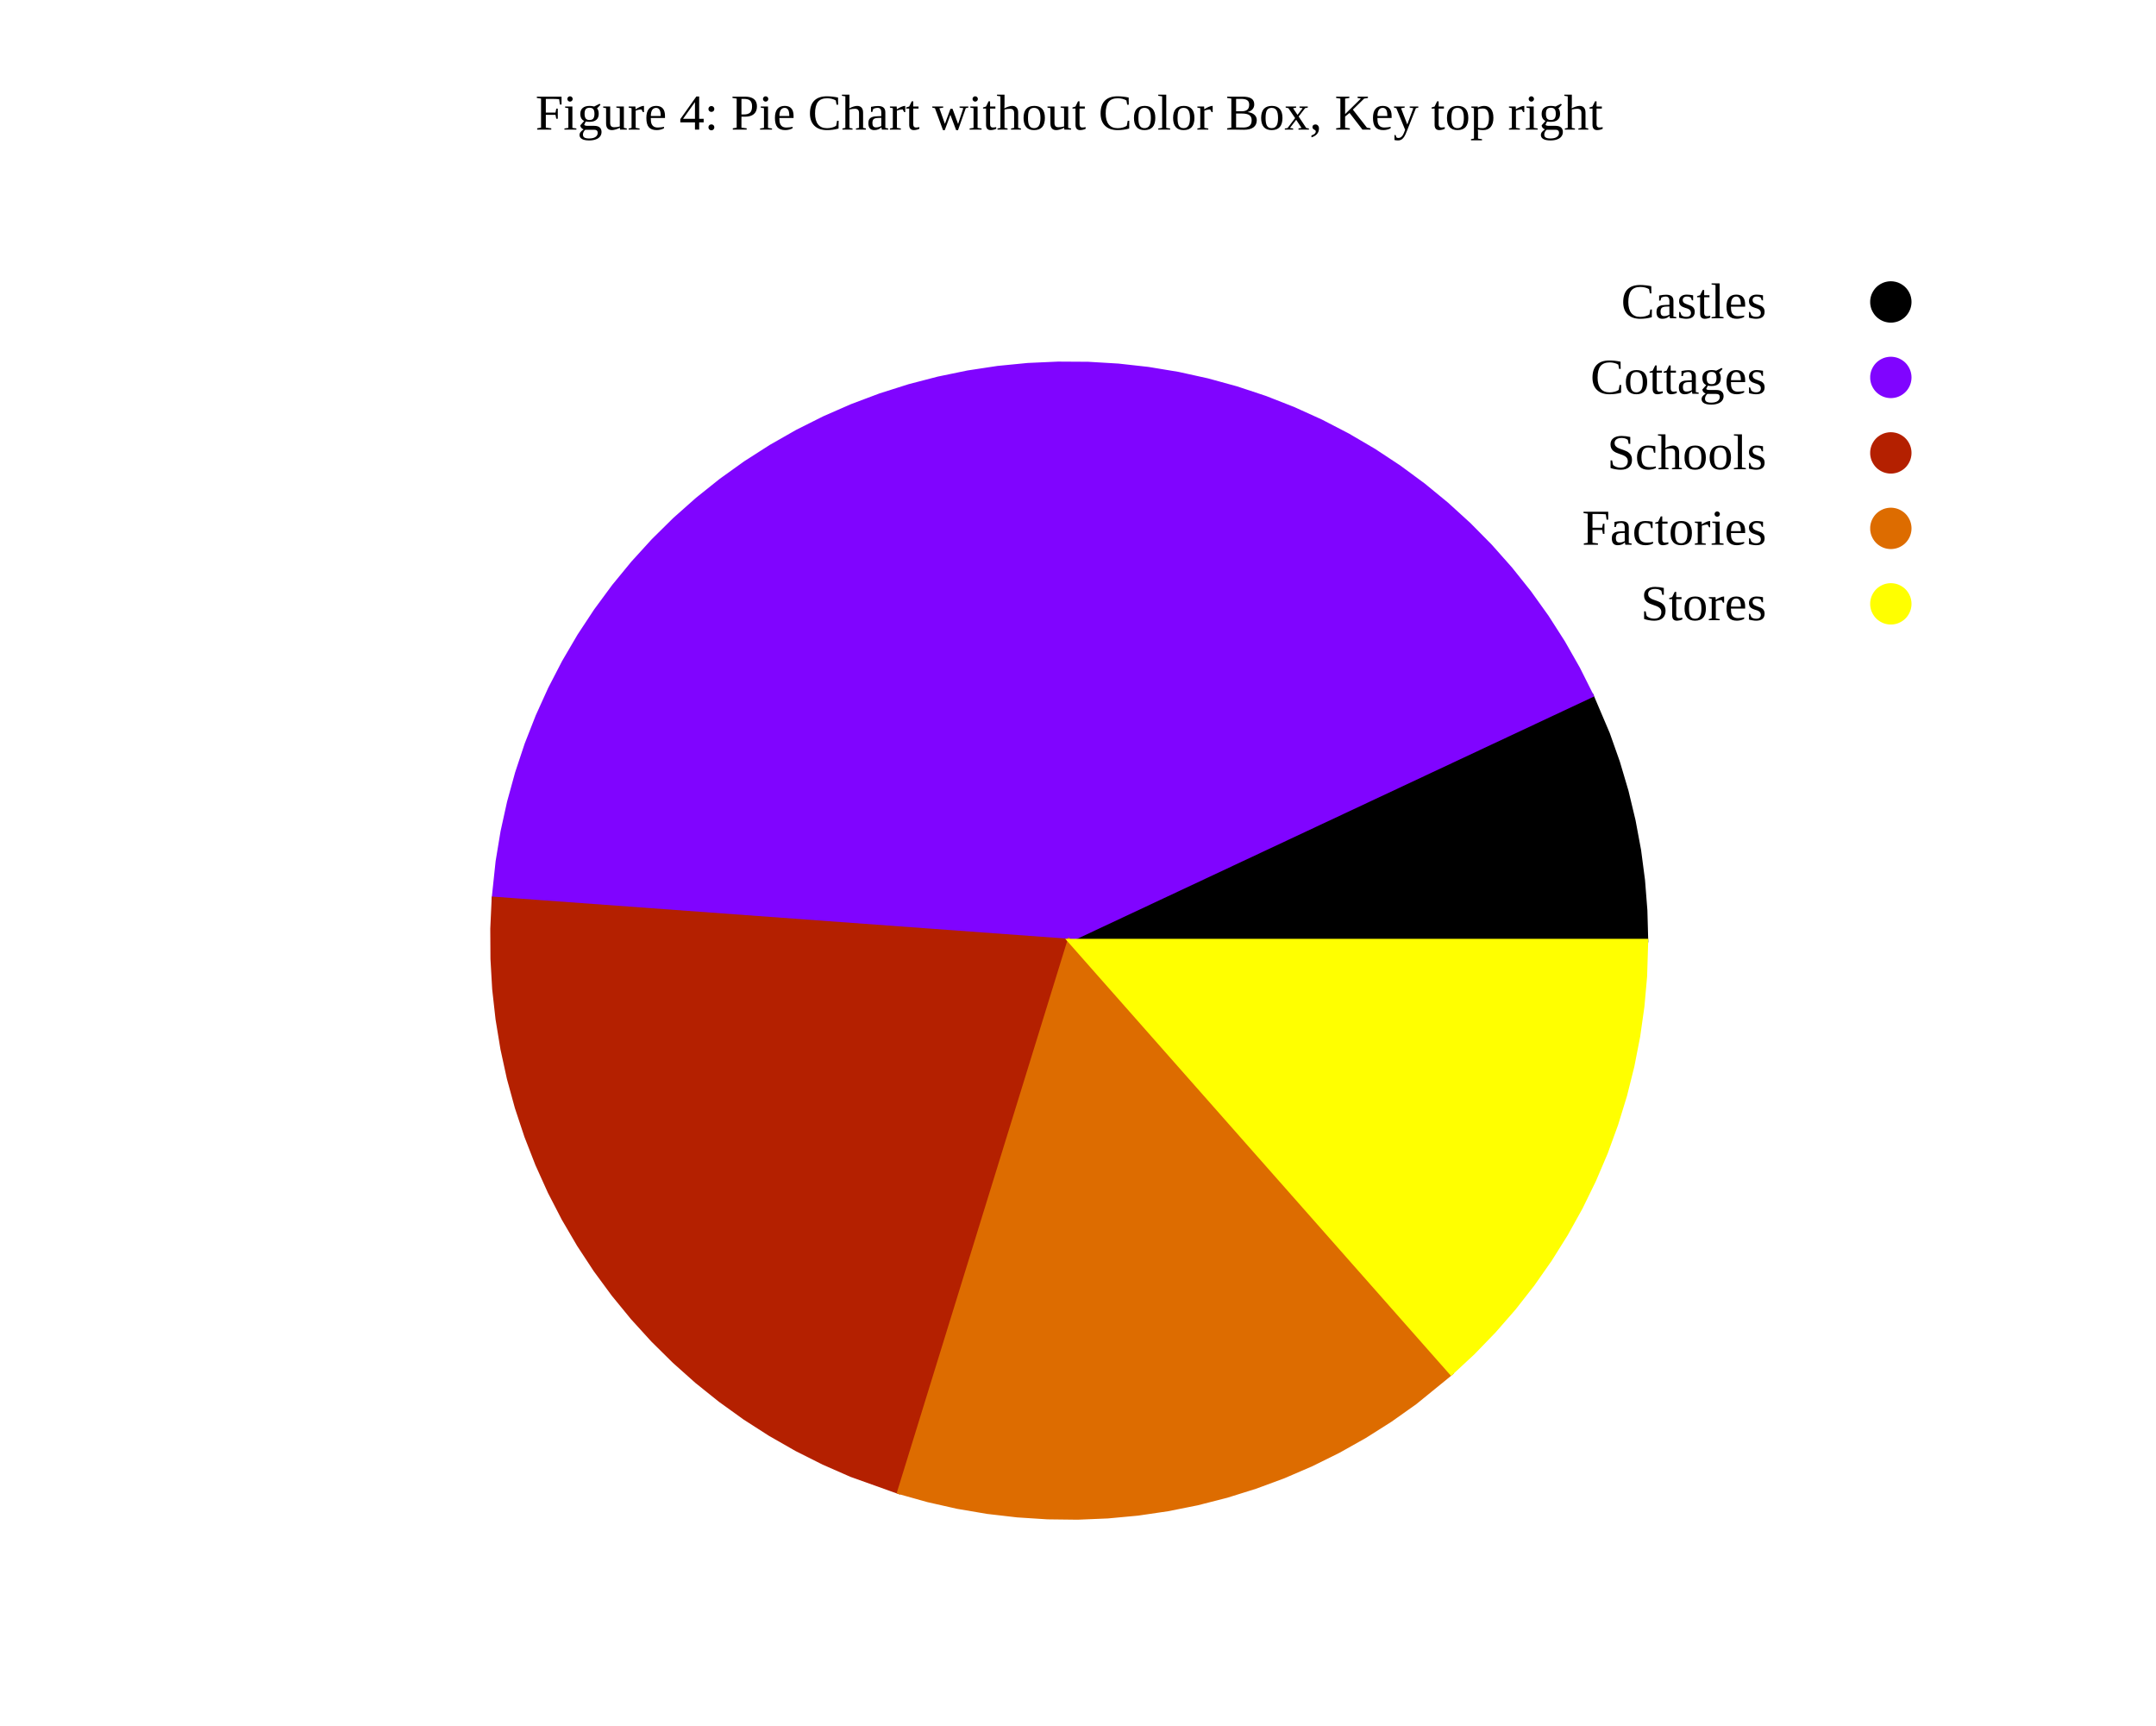
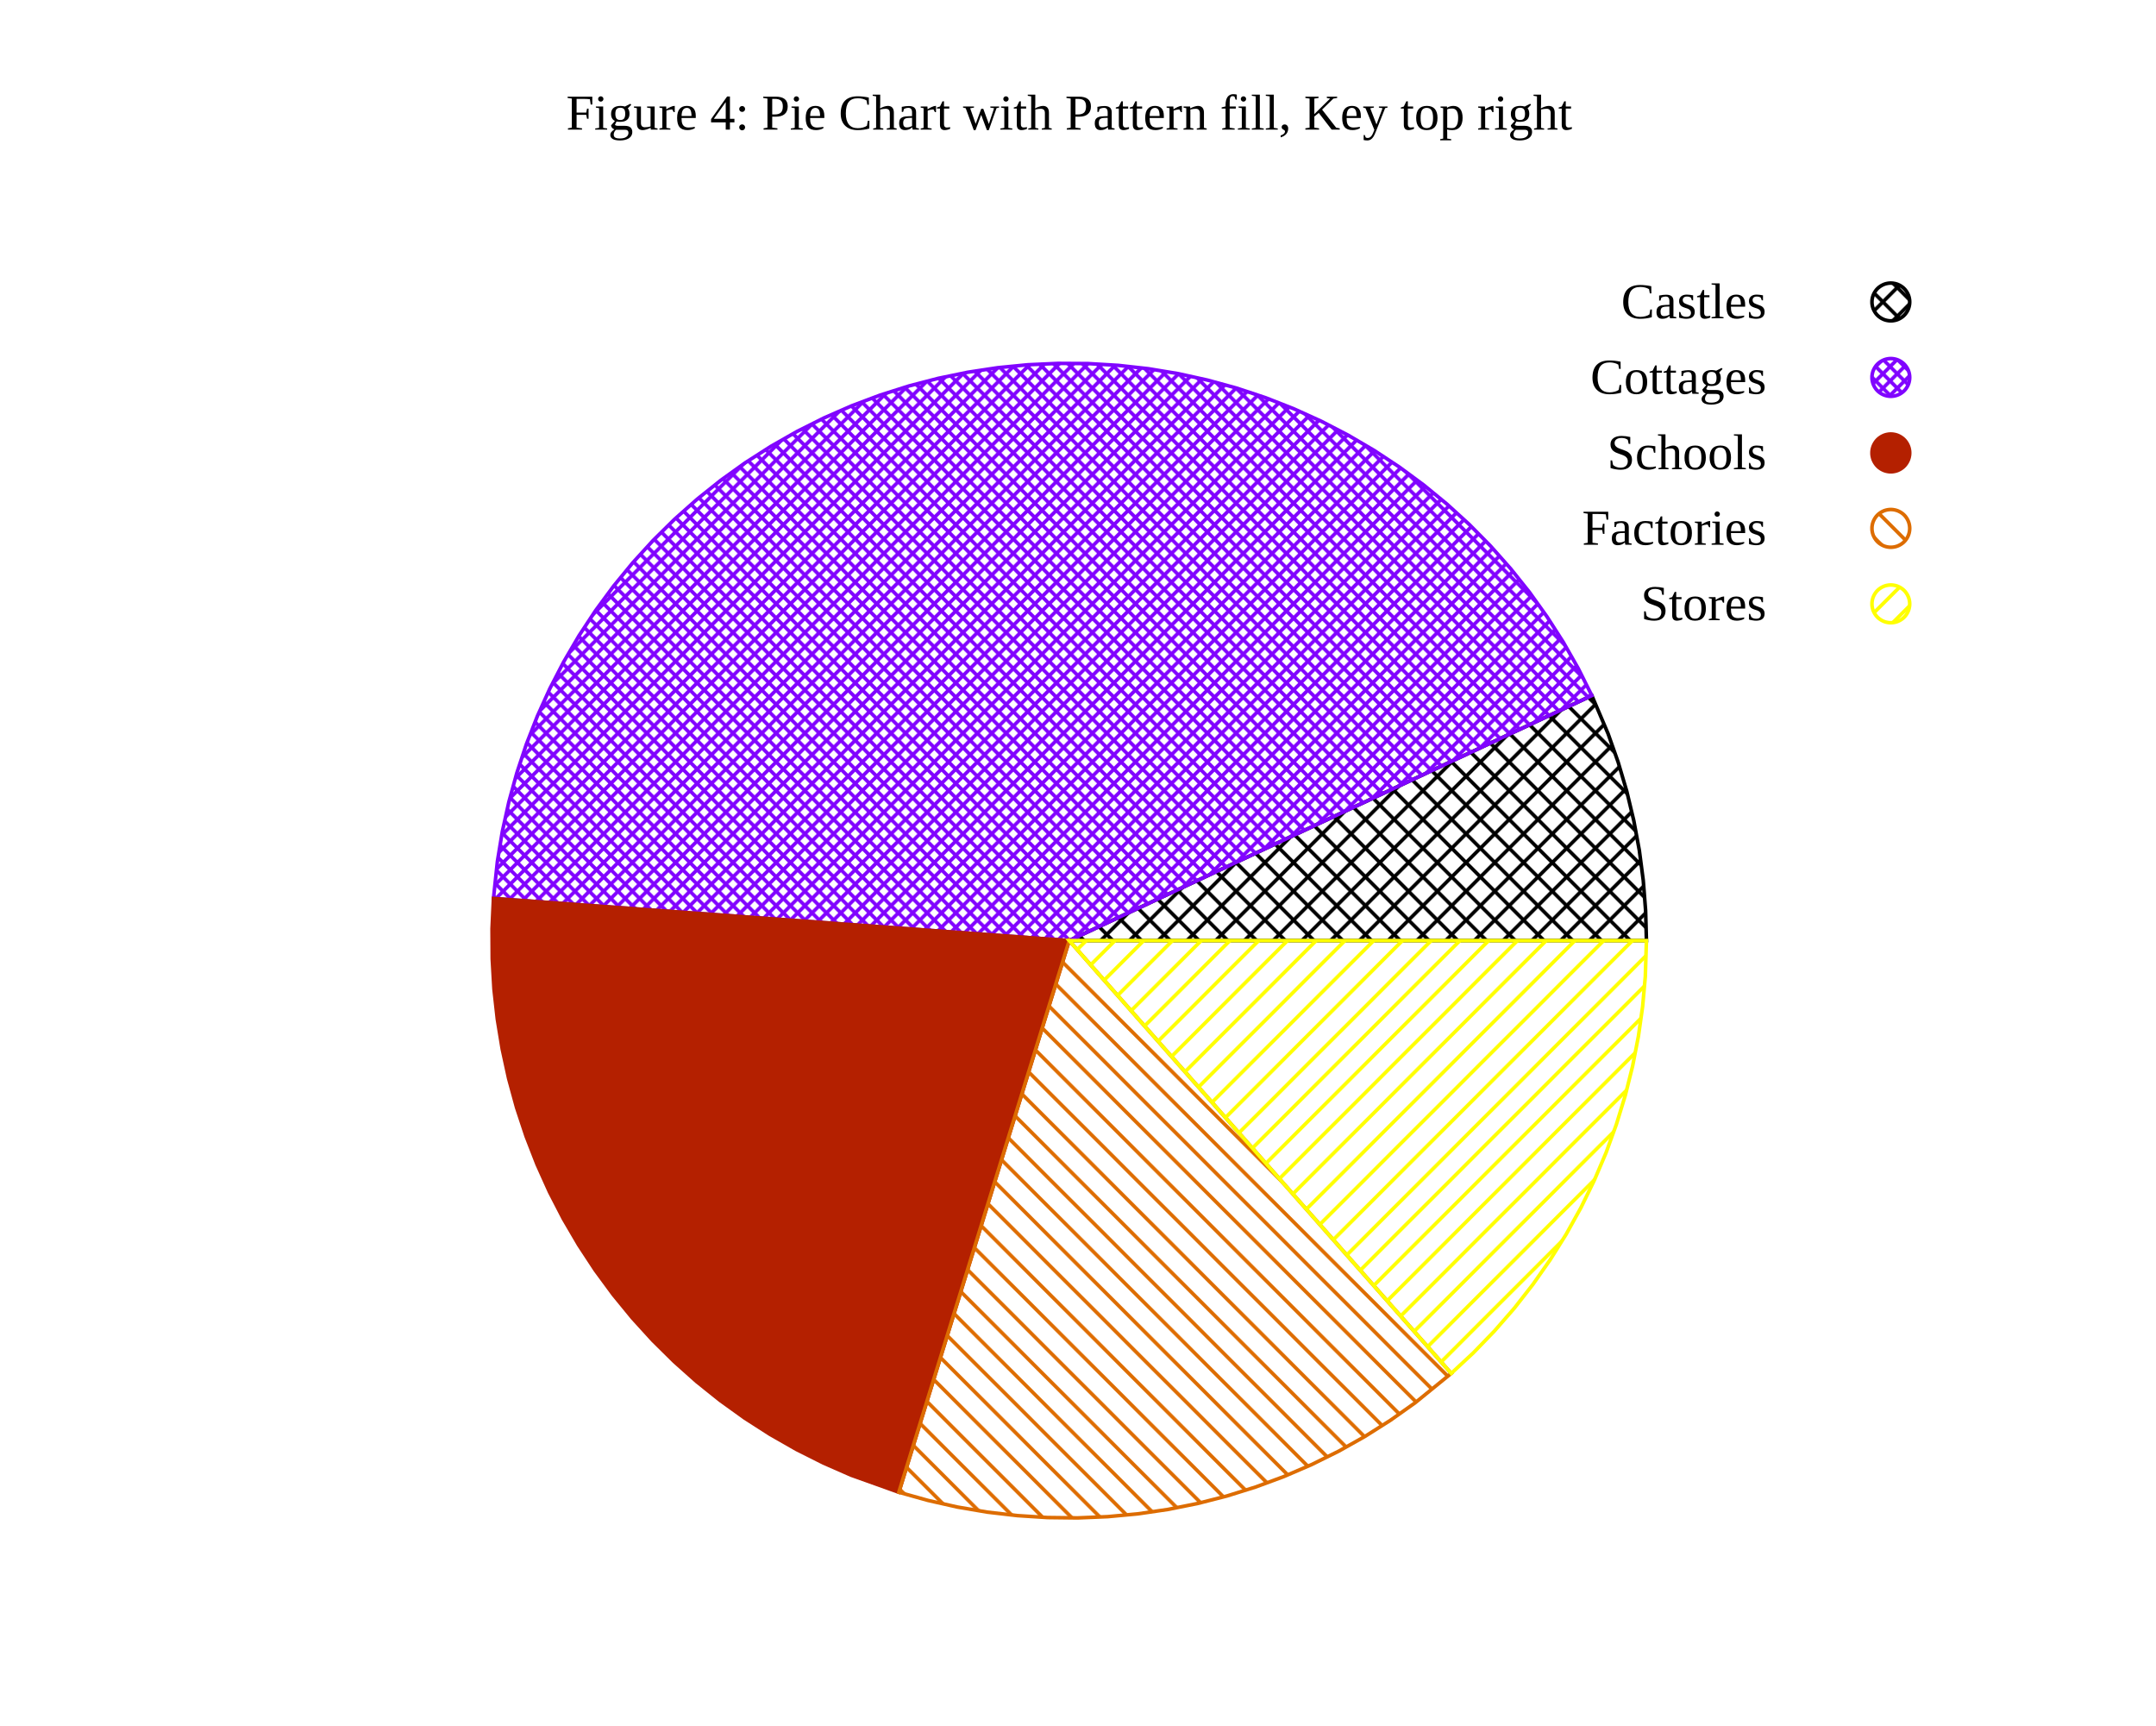
<svg xmlns="http://www.w3.org/2000/svg" xmlns:xlink="http://www.w3.org/1999/xlink" width="600" height="480" viewBox="0 0 600 480">
  <g id="gnuplot_canvas">
    <rect x="0" y="0" width="600" height="480" fill="none" />
    <defs>
      <circle id="gpDot" r="0.5" stroke-width="0.5" stroke="currentColor" />
      <path id="gpPt0" stroke-width="0.190" stroke="currentColor" d="M-1,0 h2 M0,-1 v2" />
      <path id="gpPt1" stroke-width="0.190" stroke="currentColor" d="M-1,-1 L1,1 M1,-1 L-1,1" />
      <path id="gpPt2" stroke-width="0.190" stroke="currentColor" d="M-1,0 L1,0 M0,-1 L0,1 M-1,-1 L1,1 M-1,1 L1,-1" />
      <rect id="gpPt3" stroke-width="0.190" stroke="currentColor" x="-1" y="-1" width="2" height="2" />
      <rect id="gpPt4" stroke-width="0.190" stroke="currentColor" fill="currentColor" x="-1" y="-1" width="2" height="2" />
      <circle id="gpPt5" stroke-width="0.190" stroke="currentColor" cx="0" cy="0" r="1" />
      <use xlink:href="#gpPt5" id="gpPt6" fill="currentColor" stroke="none" />
      <path id="gpPt7" stroke-width="0.190" stroke="currentColor" d="M0,-1.33 L-1.33,0.67 L1.33,0.67 z" />
      <use xlink:href="#gpPt7" id="gpPt8" fill="currentColor" stroke="none" />
      <use xlink:href="#gpPt7" id="gpPt9" stroke="currentColor" transform="rotate(180)" />
      <use xlink:href="#gpPt9" id="gpPt10" fill="currentColor" stroke="none" />
      <use xlink:href="#gpPt3" id="gpPt11" stroke="currentColor" transform="rotate(45)" />
      <use xlink:href="#gpPt11" id="gpPt12" fill="currentColor" stroke="none" />
      <path id="gpPt13" stroke-width="0.190" stroke="currentColor" d="M0,1.330 L1.265,0.411 L0.782,-1.067 L-0.782,-1.076 L-1.265,0.411 z" />
      <use xlink:href="#gpPt13" id="gpPt14" fill="currentColor" stroke="none" />
      <filter id="textbox" filterUnits="objectBoundingBox" x="0" y="0" height="1" width="1">
        <feFlood flood-color="white" flood-opacity="1" result="bgnd" />
        <feComposite in="SourceGraphic" in2="bgnd" operator="atop" />
      </filter>
      <filter id="greybox" filterUnits="objectBoundingBox" x="0" y="0" height="1" width="1">
        <feFlood flood-color="lightgrey" flood-opacity="1" result="grey" />
        <feComposite in="SourceGraphic" in2="grey" operator="atop" />
      </filter>
    </defs>
    <g fill="none" color="white" stroke="currentColor" stroke-width="1.00" stroke-linecap="butt" stroke-linejoin="miter">
</g>
    <g fill="none" color="black" stroke="currentColor" stroke-width="1.00" stroke-linecap="butt" stroke-linejoin="miter">
</g>
    <g fill="none" color="black" stroke="currentColor" stroke-width="1.00" stroke-linecap="butt" stroke-linejoin="miter">
</g>
    <g id="gnuplot_plot_1">
      <g fill="none" color="black" stroke="currentColor" stroke-width="1.00" stroke-linecap="butt" stroke-linejoin="miter">
        <g transform="translate(491.59,88.56)" stroke="none" fill="black" font-family="Times New Roman" font-size="14.00" text-anchor="end">
          <text>
            <tspan font-family="Times New Roman">Castles</tspan>
          </text>
        </g>
+         <defs>
+           <pattern id="gpPat1" patternUnits="userSpaceOnUse" x="0" y="0" width="8" height="8">
+             <path style="fill:none; stroke:rgb(0,0,0)" d="M0,0 L8,8 M0,8 L8,0" />
+           </pattern>
+         </defs>
        <g stroke="none" shape-rendering="crispEdges">
-           <polygon fill="rgb(  0,   0,   0)" points="531.46,84.01 531.45,83.74 531.43,83.47 531.39,83.19 531.34,82.92 531.28,82.66 531.20,82.39 531.11,82.13 531.00,81.88 530.88,81.63 530.75,81.39 530.61,81.16 530.45,80.93 530.29,80.71 530.11,80.50 529.92,80.30 529.72,80.11 529.51,79.93 529.29,79.77 529.06,79.61 528.83,79.47 528.59,79.34 528.34,79.22 528.09,79.11 527.83,79.02 527.56,78.94 527.30,78.88 527.03,78.83 526.75,78.79 526.48,78.77 526.21,78.76 525.93,78.77 525.66,78.79 525.38,78.83 525.11,78.88 524.85,78.94 524.58,79.02 524.32,79.11 524.07,79.22 523.82,79.34 523.58,79.47 523.35,79.61 523.12,79.77 522.90,79.93 522.69,80.11 522.49,80.30 522.30,80.50 522.12,80.71 521.96,80.93 521.80,81.16 521.66,81.39 521.53,81.63 521.41,81.88 521.30,82.13 521.21,82.39 521.13,82.66 521.07,82.92 521.02,83.19 520.98,83.47 520.96,83.74 520.96,84.01 520.96,84.29 520.98,84.56 521.02,84.84 521.07,85.11 521.13,85.37 521.21,85.64 521.30,85.90 521.41,86.15 521.53,86.40 521.66,86.64 521.80,86.87 521.96,87.10 522.12,87.32 522.30,87.53 522.49,87.73 522.69,87.92 522.90,88.10 523.12,88.26 523.35,88.42 523.58,88.56 523.82,88.69 524.07,88.81 524.32,88.92 524.58,89.01 524.85,89.09 525.11,89.15 525.38,89.20 525.66,89.24 525.93,89.26 526.21,89.26 526.48,89.26 526.75,89.24 527.03,89.20 527.30,89.15 527.56,89.09 527.83,89.01 528.09,88.92 528.34,88.81 528.59,88.69 528.83,88.56 529.06,88.42 529.29,88.26 529.51,88.10 529.72,87.92 529.92,87.73 530.11,87.53 530.29,87.32 530.45,87.10 530.61,86.87 530.75,86.64 530.88,86.40 531.00,86.15 531.11,85.90 531.20,85.64 531.28,85.37 531.34,85.11 531.39,84.84 531.43,84.56 531.45,84.29 " />
+           <polygon fill="url(#gpPat1)" points="531.46,84.01 531.45,83.74 531.43,83.47 531.39,83.19 531.34,82.92 531.28,82.66 531.20,82.39 531.11,82.13 531.00,81.88 530.88,81.63 530.75,81.39 530.61,81.16 530.45,80.93 530.29,80.71 530.11,80.50 529.92,80.30 529.72,80.11 529.51,79.93 529.29,79.77 529.06,79.61 528.83,79.47 528.59,79.34 528.34,79.22 528.09,79.11 527.83,79.02 527.56,78.94 527.30,78.88 527.03,78.83 526.75,78.79 526.48,78.77 526.21,78.76 525.93,78.77 525.66,78.79 525.38,78.83 525.11,78.88 524.85,78.94 524.58,79.02 524.32,79.11 524.07,79.22 523.82,79.34 523.58,79.47 523.35,79.61 523.12,79.77 522.90,79.93 522.69,80.11 522.49,80.30 522.30,80.50 522.12,80.71 521.96,80.93 521.80,81.16 521.66,81.39 521.53,81.63 521.41,81.88 521.30,82.13 521.21,82.39 521.13,82.66 521.07,82.92 521.02,83.19 520.98,83.47 520.96,83.74 520.96,84.01 520.96,84.29 520.98,84.56 521.02,84.84 521.07,85.11 521.13,85.37 521.21,85.64 521.30,85.90 521.41,86.15 521.53,86.40 521.66,86.64 521.80,86.87 521.96,87.10 522.12,87.32 522.30,87.53 522.49,87.73 522.69,87.92 522.90,88.10 523.12,88.26 523.35,88.42 523.58,88.56 523.82,88.69 524.07,88.81 524.32,88.92 524.58,89.01 524.85,89.09 525.11,89.15 525.38,89.20 525.66,89.24 525.93,89.26 526.21,89.26 526.48,89.26 526.75,89.24 527.03,89.20 527.30,89.15 527.56,89.09 527.83,89.01 528.09,88.92 528.34,88.81 528.59,88.69 528.83,88.56 529.06,88.42 529.29,88.26 529.51,88.10 529.72,87.92 529.92,87.73 530.11,87.53 530.29,87.32 530.45,87.10 530.61,86.87 530.75,86.64 530.88,86.40 531.00,86.15 531.11,85.90 531.20,85.64 531.28,85.37 531.34,85.11 531.39,84.84 531.43,84.56 531.45,84.29 " />
        </g>
        <path stroke="rgb(  0,   0,   0)" d="M531.46,84.01 L531.45,83.74 L531.43,83.47 L531.39,83.19 L531.34,82.92 L531.28,82.66 L531.20,82.39 L531.11,82.13   L531.00,81.88 L530.88,81.63 L530.75,81.39 L530.61,81.16 L530.45,80.93 L530.29,80.71 L530.11,80.50 L529.92,80.30   L529.72,80.11 L529.51,79.93 L529.29,79.77 L529.06,79.61 L528.83,79.47 L528.59,79.34 L528.34,79.22 L528.09,79.11   L527.83,79.02 L527.56,78.94 L527.30,78.88 L527.03,78.83 L526.75,78.79 L526.48,78.77 L526.21,78.76 L525.93,78.77   L525.66,78.79 L525.38,78.83 L525.11,78.88 L524.85,78.94 L524.58,79.02 L524.32,79.11 L524.07,79.22 L523.82,79.34   L523.58,79.47 L523.35,79.61 L523.12,79.77 L522.90,79.93 L522.69,80.11 L522.49,80.30 L522.30,80.50 L522.12,80.71   L521.96,80.93 L521.80,81.16 L521.66,81.39 L521.53,81.63 L521.41,81.88 L521.30,82.13 L521.21,82.39 L521.13,82.66   L521.07,82.92 L521.02,83.19 L520.98,83.47 L520.96,83.74 L520.96,84.01 L520.96,84.29 L520.98,84.56 L521.02,84.84   L521.07,85.11 L521.13,85.37 L521.21,85.64 L521.30,85.90 L521.41,86.15 L521.53,86.40 L521.66,86.64 L521.80,86.87   L521.96,87.10 L522.12,87.32 L522.30,87.53 L522.49,87.73 L522.69,87.92 L522.90,88.10 L523.12,88.26 L523.35,88.42   L523.58,88.56 L523.82,88.69 L524.07,88.81 L524.32,88.92 L524.58,89.01 L524.85,89.09 L525.11,89.15 L525.38,89.20   L525.66,89.24 L525.93,89.26 L526.21,89.26 L526.48,89.26 L526.75,89.24 L527.03,89.20 L527.30,89.15 L527.56,89.09   L527.83,89.01 L528.09,88.92 L528.34,88.81 L528.59,88.69 L528.83,88.56 L529.06,88.42 L529.29,88.26 L529.51,88.10   L529.72,87.92 L529.92,87.73 L530.11,87.53 L530.29,87.32 L530.45,87.10 L530.61,86.87 L530.75,86.64 L530.88,86.40   L531.00,86.15 L531.11,85.90 L531.20,85.64 L531.28,85.37 L531.34,85.11 L531.39,84.84 L531.43,84.56 L531.45,84.29   L531.46,84.01 Z  " />
        <g stroke="none" shape-rendering="crispEdges">
-           <polygon fill="rgb(  0,   0,   0)" points="458.19,261.71 457.96,253.31 457.30,244.92 456.21,236.59 454.67,228.32 452.71,220.14 450.32,212.07 447.52,204.15 443.00,193.53 297.55,261.71 " />
+           <polygon fill="url(#gpPat1)" points="458.19,261.71 457.96,253.31 457.30,244.92 456.21,236.59 454.67,228.32 452.71,220.14 450.32,212.07 447.52,204.15 443.00,193.53 297.55,261.71 " />
        </g>
        <path stroke="rgb(  0,   0,   0)" d="M458.19,261.71 L457.96,253.31 L457.30,244.92 L456.21,236.59 L454.67,228.32 L452.71,220.14 L450.32,212.07 L447.52,204.15   L443.00,193.53 L297.55,261.71 L458.19,261.71 Z  " />
      </g>
    </g>
    <g id="gnuplot_plot_2">
      <g fill="none" color="black" stroke="currentColor" stroke-width="1.00" stroke-linecap="butt" stroke-linejoin="miter">
        <g transform="translate(491.59,109.56)" stroke="none" fill="black" font-family="Times New Roman" font-size="14.00" text-anchor="end">
          <text>
            <tspan font-family="Times New Roman">Cottages</tspan>
          </text>
        </g>
+         <defs>
+           <pattern id="gpPat2" patternUnits="userSpaceOnUse" x="0" y="0" width="8" height="8">
+             <path style="fill:none; stroke:rgb(128,4,255)" d="M0,0 L8,8 M0,8 L8,0 M0,4 L4,8 L8,4 L4,0 L0,4" />
+           </pattern>
+         </defs>
        <g stroke="none" shape-rendering="crispEdges">
-           <polygon fill="rgb(128,   4, 255)" points="531.46,105.01 531.45,104.74 531.43,104.47 531.39,104.19 531.34,103.92 531.28,103.66 531.20,103.39 531.11,103.13 531.00,102.88 530.88,102.63 530.75,102.39 530.61,102.16 530.45,101.93 530.29,101.71 530.11,101.50 529.92,101.30 529.72,101.11 529.51,100.93 529.29,100.77 529.06,100.61 528.83,100.47 528.59,100.34 528.34,100.22 528.09,100.11 527.83,100.02 527.56,99.94 527.30,99.88 527.03,99.83 526.75,99.79 526.48,99.77 526.21,99.76 525.93,99.77 525.66,99.79 525.38,99.83 525.11,99.88 524.85,99.94 524.58,100.02 524.32,100.11 524.07,100.22 523.82,100.34 523.58,100.47 523.35,100.61 523.12,100.77 522.90,100.93 522.69,101.11 522.49,101.30 522.30,101.50 522.12,101.71 521.96,101.93 521.80,102.16 521.66,102.39 521.53,102.63 521.41,102.88 521.30,103.13 521.21,103.39 521.13,103.66 521.07,103.92 521.02,104.19 520.98,104.47 520.96,104.74 520.96,105.01 520.96,105.29 520.98,105.56 521.02,105.84 521.07,106.11 521.13,106.37 521.21,106.64 521.30,106.90 521.41,107.15 521.53,107.40 521.66,107.64 521.80,107.87 521.96,108.10 522.12,108.32 522.30,108.53 522.49,108.73 522.69,108.92 522.90,109.10 523.12,109.26 523.35,109.42 523.58,109.56 523.82,109.69 524.07,109.81 524.32,109.92 524.58,110.01 524.85,110.09 525.11,110.15 525.38,110.20 525.66,110.24 525.93,110.26 526.21,110.26 526.48,110.26 526.75,110.24 527.03,110.20 527.30,110.15 527.56,110.09 527.83,110.01 528.09,109.92 528.34,109.81 528.59,109.69 528.83,109.56 529.06,109.42 529.29,109.26 529.51,109.10 529.72,108.92 529.92,108.73 530.11,108.53 530.29,108.32 530.45,108.10 530.61,107.87 530.75,107.64 530.88,107.40 531.00,107.15 531.11,106.90 531.20,106.64 531.28,106.37 531.34,106.11 531.39,105.84 531.43,105.56 531.45,105.29 " />
+           <polygon fill="url(#gpPat2)" points="531.46,105.01 531.45,104.74 531.43,104.47 531.39,104.19 531.34,103.92 531.28,103.66 531.20,103.39 531.11,103.13 531.00,102.88 530.88,102.63 530.75,102.39 530.61,102.16 530.45,101.93 530.29,101.71 530.11,101.50 529.92,101.30 529.72,101.11 529.51,100.93 529.29,100.77 529.06,100.61 528.83,100.47 528.59,100.34 528.34,100.22 528.09,100.11 527.83,100.02 527.56,99.94 527.30,99.88 527.03,99.83 526.75,99.79 526.48,99.77 526.21,99.76 525.93,99.77 525.66,99.79 525.38,99.83 525.11,99.88 524.85,99.94 524.58,100.02 524.32,100.11 524.07,100.22 523.82,100.34 523.58,100.47 523.35,100.61 523.12,100.77 522.90,100.93 522.69,101.11 522.49,101.30 522.30,101.50 522.12,101.71 521.96,101.93 521.80,102.16 521.66,102.39 521.53,102.63 521.41,102.88 521.30,103.13 521.21,103.39 521.13,103.66 521.07,103.92 521.02,104.19 520.98,104.47 520.96,104.74 520.96,105.01 520.96,105.29 520.98,105.56 521.02,105.84 521.07,106.11 521.13,106.37 521.21,106.64 521.30,106.90 521.41,107.15 521.53,107.40 521.66,107.64 521.80,107.87 521.96,108.10 522.12,108.32 522.30,108.53 522.49,108.73 522.69,108.92 522.90,109.10 523.12,109.26 523.35,109.42 523.58,109.56 523.82,109.69 524.07,109.81 524.32,109.92 524.58,110.01 524.85,110.09 525.11,110.15 525.38,110.20 525.66,110.24 525.93,110.26 526.21,110.26 526.48,110.26 526.75,110.24 527.03,110.20 527.30,110.15 527.56,110.09 527.83,110.01 528.09,109.92 528.34,109.81 528.59,109.69 528.83,109.56 529.06,109.42 529.29,109.26 529.51,109.10 529.72,108.92 529.92,108.73 530.11,108.53 530.29,108.32 530.45,108.10 530.61,107.87 530.75,107.64 530.88,107.40 531.00,107.15 531.11,106.90 531.20,106.64 531.28,106.37 531.34,106.11 531.39,105.84 531.43,105.56 531.45,105.29 " />
        </g>
        <path stroke="rgb(128,   4, 255)" d="M531.46,105.01 L531.45,104.74 L531.43,104.47 L531.39,104.19 L531.34,103.92 L531.28,103.66 L531.20,103.39 L531.11,103.13   L531.00,102.88 L530.88,102.63 L530.75,102.39 L530.61,102.16 L530.45,101.93 L530.29,101.71 L530.11,101.50 L529.92,101.30   L529.72,101.11 L529.51,100.93 L529.29,100.77 L529.06,100.61 L528.83,100.47 L528.59,100.34 L528.34,100.22 L528.09,100.11   L527.83,100.02 L527.56,99.94 L527.30,99.88 L527.03,99.83 L526.75,99.79 L526.48,99.77 L526.21,99.76 L525.93,99.77   L525.66,99.79 L525.38,99.83 L525.11,99.88 L524.85,99.94 L524.58,100.02 L524.32,100.11 L524.07,100.22 L523.82,100.34   L523.58,100.47 L523.35,100.61 L523.12,100.77 L522.90,100.93 L522.69,101.11 L522.49,101.30 L522.30,101.50 L522.12,101.71   L521.96,101.93 L521.80,102.16 L521.66,102.39 L521.53,102.63 L521.41,102.88 L521.30,103.13 L521.21,103.39 L521.13,103.66   L521.07,103.92 L521.02,104.19 L520.98,104.47 L520.96,104.74 L520.96,105.01 L520.96,105.29 L520.98,105.56 L521.02,105.84   L521.07,106.11 L521.13,106.37 L521.21,106.64 L521.30,106.90 L521.41,107.15 L521.53,107.40 L521.66,107.64 L521.80,107.87   L521.96,108.10 L522.12,108.32 L522.30,108.53 L522.49,108.73 L522.69,108.92 L522.90,109.10 L523.12,109.26 L523.35,109.42   L523.58,109.56 L523.82,109.69 L524.07,109.81 L524.32,109.92 L524.58,110.01 L524.85,110.09 L525.11,110.15 L525.38,110.20   L525.66,110.24 L525.93,110.26 L526.21,110.26 L526.48,110.26 L526.75,110.24 L527.03,110.20 L527.30,110.15 L527.56,110.09   L527.83,110.01 L528.09,109.92 L528.34,109.81 L528.59,109.69 L528.83,109.56 L529.06,109.42 L529.29,109.26 L529.51,109.10   L529.72,108.92 L529.92,108.73 L530.11,108.53 L530.29,108.32 L530.45,108.10 L530.61,107.87 L530.75,107.64 L530.88,107.40   L531.00,107.15 L531.11,106.90 L531.20,106.64 L531.28,106.37 L531.34,106.11 L531.39,105.84 L531.43,105.56 L531.45,105.29   L531.46,105.01 Z  " />
        <g stroke="none" shape-rendering="crispEdges">
-           <polygon fill="rgb(128,   4, 255)" points="443.00,193.53 439.23,186.01 435.07,178.70 430.54,171.62 425.64,164.78 420.39,158.21 414.81,151.92 408.90,145.93 402.69,140.27 396.19,134.93 389.42,129.94 382.40,125.31 375.14,121.06 367.67,117.19 360.01,113.72 352.18,110.65 344.20,108.00 336.09,105.77 327.88,103.96 319.58,102.59 311.22,101.66 302.83,101.16 294.42,101.11 286.01,101.49 277.65,102.31 269.33,103.57 261.09,105.27 252.95,107.39 244.94,109.93 237.07,112.89 229.36,116.26 221.84,120.03 214.53,124.19 207.45,128.72 200.61,133.62 194.04,138.87 187.75,144.45 181.76,150.36 176.10,156.57 170.76,163.07 165.77,169.84 161.14,176.86 156.89,184.12 153.02,191.59 149.55,199.25 146.48,207.08 143.83,215.06 141.60,223.17 139.79,231.38 138.42,239.68 137.33,249.99 297.55,261.71 " />
+           <polygon fill="url(#gpPat2)" points="443.00,193.53 439.23,186.01 435.07,178.70 430.54,171.62 425.64,164.78 420.39,158.21 414.81,151.92 408.90,145.93 402.69,140.27 396.19,134.93 389.42,129.94 382.40,125.31 375.14,121.06 367.67,117.19 360.01,113.72 352.18,110.65 344.20,108.00 336.09,105.77 327.88,103.96 319.58,102.59 311.22,101.66 302.83,101.16 294.42,101.11 286.01,101.49 277.65,102.31 269.33,103.57 261.09,105.27 252.95,107.39 244.94,109.93 237.07,112.89 229.36,116.26 221.84,120.03 214.53,124.19 207.45,128.72 200.61,133.62 194.04,138.87 187.75,144.45 181.76,150.36 176.10,156.57 170.76,163.07 165.77,169.84 161.14,176.86 156.89,184.12 153.02,191.59 149.55,199.25 146.48,207.08 143.83,215.06 141.60,223.17 139.79,231.38 138.42,239.68 137.33,249.99 297.55,261.71 " />
        </g>
        <path stroke="rgb(128,   4, 255)" d="M443.00,193.53 L439.23,186.01 L435.07,178.70 L430.54,171.62 L425.64,164.78 L420.39,158.21 L414.81,151.92 L408.90,145.93   L402.69,140.27 L396.19,134.93 L389.42,129.94 L382.40,125.31 L375.14,121.06 L367.67,117.19 L360.01,113.72 L352.18,110.65   L344.20,108.00 L336.09,105.77 L327.88,103.96 L319.58,102.59 L311.22,101.66 L302.83,101.16 L294.42,101.11 L286.01,101.49   L277.65,102.31 L269.33,103.57 L261.09,105.27 L252.95,107.39 L244.94,109.93 L237.07,112.89 L229.36,116.26 L221.84,120.03   L214.53,124.19 L207.45,128.72 L200.61,133.62 L194.04,138.87 L187.75,144.45 L181.76,150.36 L176.10,156.57 L170.76,163.07   L165.77,169.84 L161.14,176.86 L156.89,184.12 L153.02,191.59 L149.55,199.25 L146.48,207.08 L143.83,215.06 L141.60,223.17   L139.79,231.38 L138.42,239.68 L137.33,249.99 L297.55,261.71 L443.00,193.53 Z  " />
      </g>
    </g>
    <g id="gnuplot_plot_3">
      <g fill="none" color="black" stroke="currentColor" stroke-width="1.00" stroke-linecap="butt" stroke-linejoin="miter">
        <g transform="translate(491.59,130.56)" stroke="none" fill="black" font-family="Times New Roman" font-size="14.00" text-anchor="end">
          <text>
            <tspan font-family="Times New Roman">Schools</tspan>
          </text>
        </g>
+         <defs>
+           <pattern id="gpPat3" patternUnits="userSpaceOnUse" x="0" y="0" width="8" height="8">
+             <path style="stroke:none; fill:rgb(180,32,0)" d="M0,0 L0,8 L8,8 L8,0 L0,0" />
+           </pattern>
+         </defs>
        <g stroke="none" shape-rendering="crispEdges">
-           <polygon fill="rgb(180,  32,   0)" points="531.46,126.01 531.45,125.74 531.43,125.47 531.39,125.19 531.34,124.92 531.28,124.66 531.20,124.39 531.11,124.13 531.00,123.88 530.88,123.63 530.75,123.39 530.61,123.16 530.45,122.93 530.29,122.71 530.11,122.50 529.92,122.30 529.72,122.11 529.51,121.93 529.29,121.77 529.06,121.61 528.83,121.47 528.59,121.34 528.34,121.22 528.09,121.11 527.83,121.02 527.56,120.94 527.30,120.88 527.03,120.83 526.75,120.79 526.48,120.77 526.21,120.76 525.93,120.77 525.66,120.79 525.38,120.83 525.11,120.88 524.85,120.94 524.58,121.02 524.32,121.11 524.07,121.22 523.82,121.34 523.58,121.47 523.35,121.61 523.12,121.77 522.90,121.93 522.69,122.11 522.49,122.30 522.30,122.50 522.12,122.71 521.96,122.93 521.80,123.16 521.66,123.39 521.53,123.63 521.41,123.88 521.30,124.13 521.21,124.39 521.13,124.66 521.07,124.92 521.02,125.19 520.98,125.47 520.96,125.74 520.96,126.01 520.96,126.29 520.98,126.56 521.02,126.84 521.07,127.11 521.13,127.37 521.21,127.64 521.30,127.90 521.41,128.15 521.53,128.40 521.66,128.64 521.80,128.87 521.96,129.10 522.12,129.32 522.30,129.53 522.49,129.73 522.69,129.92 522.90,130.10 523.12,130.26 523.35,130.42 523.58,130.56 523.82,130.69 524.07,130.81 524.32,130.92 524.58,131.01 524.85,131.09 525.11,131.15 525.38,131.20 525.66,131.24 525.93,131.26 526.21,131.26 526.48,131.26 526.75,131.24 527.03,131.20 527.30,131.15 527.56,131.09 527.83,131.01 528.09,130.92 528.34,130.81 528.59,130.69 528.83,130.56 529.06,130.42 529.29,130.26 529.51,130.10 529.72,129.92 529.92,129.73 530.11,129.53 530.29,129.32 530.45,129.10 530.61,128.87 530.75,128.64 530.88,128.40 531.00,128.15 531.11,127.90 531.20,127.64 531.28,127.37 531.34,127.11 531.39,126.84 531.43,126.56 531.45,126.29 " />
+           <polygon fill="url(#gpPat3)" points="531.46,126.01 531.45,125.74 531.43,125.47 531.39,125.19 531.34,124.92 531.28,124.66 531.20,124.39 531.11,124.13 531.00,123.88 530.88,123.63 530.75,123.39 530.61,123.16 530.45,122.93 530.29,122.71 530.11,122.50 529.92,122.30 529.72,122.11 529.51,121.93 529.29,121.77 529.06,121.61 528.83,121.47 528.59,121.34 528.34,121.22 528.09,121.11 527.83,121.02 527.56,120.94 527.30,120.88 527.03,120.83 526.75,120.79 526.48,120.77 526.21,120.76 525.93,120.77 525.66,120.79 525.38,120.83 525.11,120.88 524.85,120.94 524.58,121.02 524.32,121.11 524.07,121.22 523.82,121.34 523.58,121.47 523.35,121.61 523.12,121.77 522.90,121.93 522.69,122.11 522.49,122.30 522.30,122.50 522.12,122.71 521.96,122.93 521.80,123.16 521.66,123.39 521.53,123.63 521.41,123.88 521.30,124.13 521.21,124.39 521.13,124.66 521.07,124.92 521.02,125.19 520.98,125.47 520.96,125.74 520.96,126.01 520.96,126.29 520.98,126.56 521.02,126.84 521.07,127.11 521.13,127.37 521.21,127.64 521.30,127.90 521.41,128.15 521.53,128.40 521.66,128.64 521.80,128.87 521.96,129.10 522.12,129.32 522.30,129.53 522.49,129.73 522.69,129.92 522.90,130.10 523.12,130.26 523.35,130.42 523.58,130.56 523.82,130.69 524.07,130.81 524.32,130.92 524.58,131.01 524.85,131.09 525.11,131.15 525.38,131.20 525.66,131.24 525.93,131.26 526.21,131.26 526.48,131.26 526.75,131.24 527.03,131.20 527.30,131.15 527.56,131.09 527.83,131.01 528.09,130.92 528.34,130.81 528.59,130.69 528.83,130.56 529.06,130.42 529.29,130.26 529.51,130.10 529.72,129.92 529.92,129.73 530.11,129.53 530.29,129.32 530.45,129.10 530.61,128.87 530.75,128.64 530.88,128.40 531.00,128.15 531.11,127.90 531.20,127.64 531.28,127.37 531.34,127.11 531.39,126.84 531.43,126.56 531.45,126.29 " />
        </g>
        <path stroke="rgb(180,  32,   0)" d="M531.46,126.01 L531.45,125.74 L531.43,125.47 L531.39,125.19 L531.34,124.92 L531.28,124.66 L531.20,124.39 L531.11,124.13   L531.00,123.88 L530.88,123.63 L530.75,123.39 L530.61,123.16 L530.45,122.93 L530.29,122.71 L530.11,122.50 L529.92,122.30   L529.72,122.11 L529.51,121.93 L529.29,121.77 L529.06,121.61 L528.83,121.47 L528.59,121.34 L528.34,121.22 L528.09,121.11   L527.83,121.02 L527.56,120.94 L527.30,120.88 L527.03,120.83 L526.75,120.79 L526.48,120.77 L526.21,120.76 L525.93,120.77   L525.66,120.79 L525.38,120.83 L525.11,120.88 L524.85,120.94 L524.58,121.02 L524.32,121.11 L524.07,121.22 L523.82,121.34   L523.58,121.47 L523.35,121.61 L523.12,121.77 L522.90,121.93 L522.69,122.11 L522.49,122.30 L522.30,122.50 L522.12,122.71   L521.96,122.93 L521.80,123.16 L521.66,123.39 L521.53,123.63 L521.41,123.88 L521.30,124.13 L521.21,124.39 L521.13,124.66   L521.07,124.92 L521.02,125.19 L520.98,125.47 L520.96,125.74 L520.96,126.01 L520.96,126.29 L520.98,126.56 L521.02,126.84   L521.07,127.11 L521.13,127.37 L521.21,127.64 L521.30,127.90 L521.41,128.15 L521.53,128.40 L521.66,128.64 L521.80,128.87   L521.96,129.10 L522.12,129.32 L522.30,129.53 L522.49,129.73 L522.69,129.92 L522.90,130.10 L523.12,130.26 L523.35,130.42   L523.58,130.56 L523.82,130.69 L524.07,130.81 L524.32,130.92 L524.58,131.01 L524.85,131.09 L525.11,131.15 L525.38,131.20   L525.66,131.24 L525.93,131.26 L526.21,131.26 L526.48,131.26 L526.75,131.24 L527.03,131.20 L527.30,131.15 L527.56,131.09   L527.83,131.01 L528.09,130.92 L528.34,130.81 L528.59,130.69 L528.83,130.56 L529.06,130.42 L529.29,130.26 L529.51,130.10   L529.72,129.92 L529.92,129.73 L530.11,129.53 L530.29,129.32 L530.45,129.10 L530.61,128.87 L530.75,128.64 L530.88,128.40   L531.00,128.15 L531.11,127.90 L531.20,127.64 L531.28,127.37 L531.34,127.11 L531.39,126.84 L531.43,126.56 L531.45,126.29   L531.46,126.01 Z  " />
        <g stroke="none" shape-rendering="crispEdges">
-           <polygon fill="rgb(180,  32,   0)" points="137.33,249.99 136.94,258.39 136.99,266.80 137.47,275.20 138.40,283.56 139.76,291.85 141.55,300.07 143.77,308.18 146.42,316.17 149.47,324.00 152.93,331.67 156.79,339.14 161.04,346.40 165.66,353.43 170.64,360.20 175.97,366.71 181.63,372.93 187.61,378.84 193.89,384.44 200.45,389.69 207.28,394.60 214.36,399.14 221.67,403.31 229.18,407.08 236.88,410.46 250.14,415.20 297.55,261.71 " />
+           <polygon fill="url(#gpPat3)" points="137.33,249.99 136.94,258.39 136.99,266.80 137.47,275.20 138.40,283.56 139.76,291.85 141.55,300.07 143.77,308.18 146.42,316.17 149.47,324.00 152.93,331.67 156.79,339.14 161.04,346.40 165.66,353.43 170.64,360.20 175.97,366.71 181.63,372.93 187.61,378.84 193.89,384.44 200.45,389.69 207.28,394.60 214.36,399.14 221.67,403.31 229.18,407.08 236.88,410.46 250.14,415.20 297.55,261.71 " />
        </g>
        <path stroke="rgb(180,  32,   0)" d="M137.33,249.99 L136.94,258.39 L136.99,266.80 L137.47,275.20 L138.40,283.56 L139.76,291.85 L141.55,300.07 L143.77,308.18   L146.42,316.17 L149.47,324.00 L152.93,331.67 L156.79,339.14 L161.04,346.40 L165.66,353.43 L170.64,360.20 L175.97,366.71   L181.63,372.93 L187.61,378.84 L193.89,384.44 L200.45,389.69 L207.28,394.60 L214.36,399.14 L221.67,403.31 L229.18,407.08   L236.88,410.46 L250.14,415.20 L297.55,261.71 L137.33,249.99 Z  " />
      </g>
    </g>
    <g id="gnuplot_plot_4">
      <g fill="none" color="black" stroke="currentColor" stroke-width="1.00" stroke-linecap="butt" stroke-linejoin="miter">
        <g transform="translate(491.59,151.56)" stroke="none" fill="black" font-family="Times New Roman" font-size="14.00" text-anchor="end">
          <text>
            <tspan font-family="Times New Roman">Factories</tspan>
          </text>
        </g>
+         <defs>
+           <pattern id="gpPat4" patternUnits="userSpaceOnUse" x="0" y="0" width="8" height="8">
+             <path style="fill:none; stroke:rgb(221,108,0)" d="M-4,0 L8,12 M0,-4 L12,8" />
+           </pattern>
+         </defs>
        <g stroke="none" shape-rendering="crispEdges">
-           <polygon fill="rgb(221, 108,   0)" points="531.46,147.01 531.45,146.74 531.43,146.47 531.39,146.19 531.34,145.92 531.28,145.66 531.20,145.39 531.11,145.13 531.00,144.88 530.88,144.63 530.75,144.39 530.61,144.16 530.45,143.93 530.29,143.71 530.11,143.50 529.92,143.30 529.72,143.11 529.51,142.93 529.29,142.77 529.06,142.61 528.83,142.47 528.59,142.34 528.34,142.22 528.09,142.11 527.83,142.02 527.56,141.94 527.30,141.88 527.03,141.83 526.75,141.79 526.48,141.77 526.21,141.76 525.93,141.77 525.66,141.79 525.38,141.83 525.11,141.88 524.85,141.94 524.58,142.02 524.32,142.11 524.07,142.22 523.82,142.34 523.58,142.47 523.35,142.61 523.12,142.77 522.90,142.93 522.69,143.11 522.49,143.30 522.30,143.50 522.12,143.71 521.96,143.93 521.80,144.16 521.66,144.39 521.53,144.63 521.41,144.88 521.30,145.13 521.21,145.39 521.13,145.66 521.07,145.92 521.02,146.19 520.98,146.47 520.96,146.74 520.96,147.01 520.96,147.29 520.98,147.56 521.02,147.84 521.07,148.11 521.13,148.37 521.21,148.64 521.30,148.90 521.41,149.15 521.53,149.40 521.66,149.64 521.80,149.87 521.96,150.10 522.12,150.32 522.30,150.53 522.49,150.73 522.69,150.92 522.90,151.10 523.12,151.26 523.35,151.42 523.58,151.56 523.82,151.69 524.07,151.81 524.32,151.92 524.58,152.01 524.85,152.09 525.11,152.15 525.38,152.20 525.66,152.24 525.93,152.26 526.21,152.26 526.48,152.26 526.75,152.24 527.03,152.20 527.30,152.15 527.56,152.09 527.83,152.01 528.09,151.92 528.34,151.81 528.59,151.69 528.83,151.56 529.06,151.42 529.29,151.26 529.51,151.10 529.72,150.92 529.92,150.73 530.11,150.53 530.29,150.32 530.45,150.10 530.61,149.87 530.75,149.64 530.88,149.40 531.00,149.15 531.11,148.90 531.20,148.64 531.28,148.37 531.34,148.11 531.39,147.84 531.43,147.56 531.45,147.29 " />
+           <polygon fill="url(#gpPat4)" points="531.46,147.01 531.45,146.74 531.43,146.47 531.39,146.19 531.34,145.92 531.28,145.66 531.20,145.39 531.11,145.13 531.00,144.88 530.88,144.63 530.75,144.39 530.61,144.16 530.45,143.93 530.29,143.71 530.11,143.50 529.92,143.30 529.72,143.11 529.51,142.93 529.29,142.77 529.06,142.61 528.83,142.47 528.59,142.34 528.34,142.22 528.09,142.11 527.83,142.02 527.56,141.94 527.30,141.88 527.03,141.83 526.75,141.79 526.48,141.77 526.21,141.76 525.93,141.77 525.66,141.79 525.38,141.83 525.11,141.88 524.85,141.94 524.58,142.02 524.32,142.11 524.07,142.22 523.82,142.34 523.58,142.47 523.35,142.61 523.12,142.77 522.90,142.93 522.69,143.11 522.49,143.30 522.30,143.50 522.12,143.71 521.96,143.93 521.80,144.16 521.66,144.39 521.53,144.63 521.41,144.88 521.30,145.13 521.21,145.39 521.13,145.66 521.07,145.92 521.02,146.19 520.98,146.47 520.96,146.74 520.96,147.01 520.96,147.29 520.98,147.56 521.02,147.84 521.07,148.11 521.13,148.37 521.21,148.64 521.30,148.90 521.41,149.15 521.53,149.40 521.66,149.64 521.80,149.87 521.96,150.10 522.12,150.32 522.30,150.53 522.49,150.73 522.69,150.92 522.90,151.10 523.12,151.26 523.35,151.42 523.58,151.56 523.82,151.69 524.07,151.81 524.32,151.92 524.58,152.01 524.85,152.09 525.11,152.15 525.38,152.20 525.66,152.24 525.93,152.26 526.21,152.26 526.48,152.26 526.75,152.24 527.03,152.20 527.30,152.15 527.56,152.09 527.83,152.01 528.09,151.92 528.34,151.81 528.59,151.69 528.83,151.56 529.06,151.42 529.29,151.26 529.51,151.10 529.72,150.92 529.92,150.73 530.11,150.53 530.29,150.32 530.45,150.10 530.61,149.87 530.75,149.64 530.88,149.40 531.00,149.15 531.11,148.90 531.20,148.64 531.28,148.37 531.34,148.11 531.39,147.84 531.43,147.56 531.45,147.29 " />
        </g>
        <path stroke="rgb(221, 108,   0)" d="M531.46,147.01 L531.45,146.74 L531.43,146.47 L531.39,146.19 L531.34,145.92 L531.28,145.66 L531.20,145.39 L531.11,145.13   L531.00,144.88 L530.88,144.63 L530.75,144.39 L530.61,144.16 L530.45,143.93 L530.29,143.71 L530.11,143.50 L529.92,143.30   L529.72,143.11 L529.51,142.93 L529.29,142.77 L529.06,142.61 L528.83,142.47 L528.59,142.34 L528.34,142.22 L528.09,142.11   L527.83,142.02 L527.56,141.94 L527.30,141.88 L527.03,141.83 L526.75,141.79 L526.48,141.77 L526.21,141.76 L525.93,141.77   L525.66,141.79 L525.38,141.83 L525.11,141.88 L524.85,141.94 L524.58,142.02 L524.32,142.11 L524.07,142.22 L523.82,142.34   L523.58,142.47 L523.35,142.61 L523.12,142.77 L522.90,142.93 L522.69,143.11 L522.49,143.30 L522.30,143.50 L522.12,143.71   L521.96,143.93 L521.80,144.16 L521.66,144.39 L521.53,144.63 L521.41,144.88 L521.30,145.13 L521.21,145.39 L521.13,145.66   L521.07,145.92 L521.02,146.19 L520.98,146.47 L520.96,146.74 L520.96,147.01 L520.96,147.29 L520.98,147.56 L521.02,147.84   L521.07,148.11 L521.13,148.37 L521.21,148.64 L521.30,148.90 L521.41,149.15 L521.53,149.40 L521.66,149.64 L521.80,149.87   L521.96,150.10 L522.12,150.32 L522.30,150.53 L522.49,150.73 L522.69,150.92 L522.90,151.10 L523.12,151.26 L523.35,151.42   L523.58,151.56 L523.82,151.69 L524.07,151.81 L524.32,151.92 L524.58,152.01 L524.85,152.09 L525.11,152.15 L525.38,152.20   L525.66,152.24 L525.93,152.26 L526.21,152.26 L526.48,152.26 L526.75,152.24 L527.03,152.20 L527.30,152.15 L527.56,152.09   L527.83,152.01 L528.09,151.92 L528.34,151.81 L528.59,151.69 L528.83,151.56 L529.06,151.42 L529.29,151.26 L529.51,151.10   L529.72,150.92 L529.92,150.73 L530.11,150.53 L530.29,150.32 L530.45,150.10 L530.61,149.87 L530.75,149.64 L530.88,149.40   L531.00,149.15 L531.11,148.90 L531.20,148.64 L531.28,148.37 L531.34,148.11 L531.39,147.84 L531.43,147.56 L531.45,147.29   L531.46,147.01 Z  " />
        <g stroke="none" shape-rendering="crispEdges">
-           <polygon fill="rgb(221, 108,   0)" points="250.14,415.20 258.24,417.47 266.44,419.32 274.74,420.73 283.09,421.70 291.48,422.24 299.89,422.34 308.29,421.99 316.67,421.21 324.99,419.99 333.24,418.34 341.38,416.26 349.41,413.75 357.30,410.83 365.02,407.50 372.56,403.77 379.89,399.65 386.99,395.15 393.86,390.28 403.87,382.13 297.55,261.71 " />
+           <polygon fill="url(#gpPat4)" points="250.14,415.20 258.24,417.47 266.44,419.32 274.74,420.73 283.09,421.70 291.48,422.24 299.89,422.34 308.29,421.99 316.67,421.21 324.99,419.99 333.24,418.34 341.38,416.26 349.41,413.75 357.30,410.83 365.02,407.50 372.56,403.77 379.89,399.65 386.99,395.15 393.86,390.28 403.87,382.13 297.55,261.71 " />
        </g>
        <path stroke="rgb(221, 108,   0)" d="M250.14,415.20 L258.24,417.47 L266.44,419.32 L274.74,420.73 L283.09,421.70 L291.48,422.24 L299.89,422.34 L308.29,421.99   L316.67,421.21 L324.99,419.99 L333.24,418.34 L341.38,416.26 L349.41,413.75 L357.30,410.83 L365.02,407.50 L372.56,403.77   L379.89,399.65 L386.99,395.15 L393.86,390.28 L403.87,382.13 L297.55,261.71 L250.14,415.20 Z  " />
      </g>
    </g>
    <g id="gnuplot_plot_5">
      <g fill="none" color="black" stroke="currentColor" stroke-width="1.00" stroke-linecap="butt" stroke-linejoin="miter">
        <g transform="translate(491.59,172.56)" stroke="none" fill="black" font-family="Times New Roman" font-size="14.00" text-anchor="end">
          <text>
            <tspan font-family="Times New Roman">Stores</tspan>
          </text>
        </g>
+         <defs>
+           <pattern id="gpPat5" patternUnits="userSpaceOnUse" x="0" y="0" width="8" height="8">
+             <path style="fill:none; stroke:rgb(255,255,0)" d="M-4,8 L8,-4 M0,12 L12,0" />
+           </pattern>
+         </defs>
        <g stroke="none" shape-rendering="crispEdges">
-           <polygon fill="rgb(255, 255,   0)" points="531.46,168.01 531.45,167.74 531.43,167.47 531.39,167.19 531.34,166.92 531.28,166.66 531.20,166.39 531.11,166.13 531.00,165.88 530.88,165.63 530.75,165.39 530.61,165.16 530.45,164.93 530.29,164.71 530.11,164.50 529.92,164.30 529.72,164.11 529.51,163.93 529.29,163.77 529.06,163.61 528.83,163.47 528.59,163.34 528.34,163.22 528.09,163.11 527.83,163.02 527.56,162.94 527.30,162.88 527.03,162.83 526.75,162.79 526.48,162.77 526.21,162.76 525.93,162.77 525.66,162.79 525.38,162.83 525.11,162.88 524.85,162.94 524.58,163.02 524.32,163.11 524.07,163.22 523.82,163.34 523.58,163.47 523.35,163.61 523.12,163.77 522.90,163.93 522.69,164.11 522.49,164.30 522.30,164.50 522.12,164.71 521.96,164.93 521.80,165.16 521.66,165.39 521.53,165.63 521.41,165.88 521.30,166.13 521.21,166.39 521.13,166.66 521.07,166.92 521.02,167.19 520.98,167.47 520.96,167.74 520.96,168.01 520.96,168.29 520.98,168.56 521.02,168.84 521.07,169.11 521.13,169.37 521.21,169.64 521.30,169.90 521.41,170.15 521.53,170.40 521.66,170.64 521.80,170.87 521.96,171.10 522.12,171.32 522.30,171.53 522.49,171.73 522.69,171.92 522.90,172.10 523.12,172.26 523.35,172.42 523.58,172.56 523.82,172.69 524.07,172.81 524.32,172.92 524.58,173.01 524.85,173.09 525.11,173.15 525.38,173.20 525.66,173.24 525.93,173.26 526.21,173.26 526.48,173.26 526.75,173.24 527.03,173.20 527.30,173.15 527.56,173.09 527.83,173.01 528.09,172.92 528.34,172.81 528.59,172.69 528.83,172.56 529.06,172.42 529.29,172.26 529.51,172.10 529.72,171.92 529.92,171.73 530.11,171.53 530.29,171.32 530.45,171.10 530.61,170.87 530.75,170.64 530.88,170.40 531.00,170.15 531.11,169.90 531.20,169.64 531.28,169.37 531.34,169.11 531.39,168.84 531.43,168.56 531.45,168.29 " />
+           <polygon fill="url(#gpPat5)" points="531.46,168.01 531.45,167.74 531.43,167.47 531.39,167.19 531.34,166.92 531.28,166.66 531.20,166.39 531.11,166.13 531.00,165.88 530.88,165.63 530.75,165.39 530.61,165.16 530.45,164.93 530.29,164.71 530.11,164.50 529.92,164.30 529.72,164.11 529.51,163.93 529.29,163.77 529.06,163.61 528.83,163.47 528.59,163.34 528.34,163.22 528.09,163.11 527.83,163.02 527.56,162.94 527.30,162.88 527.03,162.83 526.75,162.79 526.48,162.77 526.21,162.76 525.93,162.77 525.66,162.79 525.38,162.83 525.11,162.88 524.85,162.94 524.58,163.02 524.32,163.11 524.07,163.22 523.82,163.34 523.58,163.47 523.35,163.61 523.12,163.77 522.90,163.93 522.69,164.11 522.49,164.30 522.30,164.50 522.12,164.71 521.96,164.93 521.80,165.16 521.66,165.39 521.53,165.63 521.41,165.88 521.30,166.13 521.21,166.39 521.13,166.66 521.07,166.92 521.02,167.19 520.98,167.47 520.96,167.74 520.96,168.01 520.96,168.29 520.98,168.56 521.02,168.84 521.07,169.11 521.13,169.37 521.21,169.64 521.30,169.90 521.41,170.15 521.53,170.40 521.66,170.64 521.80,170.87 521.96,171.10 522.12,171.32 522.30,171.53 522.49,171.73 522.69,171.92 522.90,172.10 523.12,172.26 523.35,172.42 523.58,172.56 523.82,172.69 524.07,172.81 524.32,172.92 524.58,173.01 524.85,173.09 525.11,173.15 525.38,173.20 525.66,173.24 525.93,173.26 526.21,173.26 526.48,173.26 526.75,173.24 527.03,173.20 527.30,173.15 527.56,173.09 527.83,173.01 528.09,172.92 528.34,172.81 528.59,172.69 528.83,172.56 529.06,172.42 529.29,172.26 529.51,172.10 529.72,171.92 529.92,171.73 530.11,171.53 530.29,171.32 530.45,171.10 530.61,170.87 530.75,170.64 530.88,170.40 531.00,170.15 531.11,169.90 531.20,169.64 531.28,169.37 531.34,169.11 531.39,168.84 531.43,168.56 531.45,168.29 " />
        </g>
        <path stroke="rgb(255, 255,   0)" d="M531.46,168.01 L531.45,167.74 L531.43,167.47 L531.39,167.19 L531.34,166.92 L531.28,166.66 L531.20,166.39 L531.11,166.13   L531.00,165.88 L530.88,165.63 L530.75,165.39 L530.61,165.16 L530.45,164.93 L530.29,164.71 L530.11,164.50 L529.92,164.30   L529.72,164.11 L529.51,163.93 L529.29,163.77 L529.06,163.61 L528.83,163.47 L528.59,163.34 L528.34,163.22 L528.09,163.11   L527.83,163.02 L527.56,162.94 L527.30,162.88 L527.03,162.83 L526.75,162.79 L526.48,162.77 L526.21,162.76 L525.93,162.77   L525.66,162.79 L525.38,162.83 L525.11,162.88 L524.85,162.94 L524.58,163.02 L524.32,163.11 L524.07,163.22 L523.82,163.34   L523.58,163.47 L523.35,163.61 L523.12,163.77 L522.90,163.93 L522.69,164.11 L522.49,164.30 L522.30,164.50 L522.12,164.71   L521.96,164.93 L521.80,165.16 L521.66,165.39 L521.53,165.63 L521.41,165.88 L521.30,166.13 L521.21,166.39 L521.13,166.66   L521.07,166.92 L521.02,167.19 L520.98,167.47 L520.96,167.74 L520.96,168.01 L520.96,168.29 L520.98,168.56 L521.02,168.84   L521.07,169.11 L521.13,169.37 L521.21,169.64 L521.30,169.90 L521.41,170.15 L521.53,170.40 L521.66,170.64 L521.80,170.87   L521.96,171.10 L522.12,171.32 L522.30,171.53 L522.49,171.73 L522.69,171.92 L522.90,172.10 L523.12,172.26 L523.35,172.42   L523.58,172.56 L523.82,172.69 L524.07,172.81 L524.32,172.92 L524.58,173.01 L524.85,173.09 L525.11,173.15 L525.38,173.20   L525.66,173.24 L525.93,173.26 L526.21,173.26 L526.48,173.26 L526.75,173.24 L527.03,173.20 L527.30,173.15 L527.56,173.09   L527.83,173.01 L528.09,172.92 L528.34,172.81 L528.59,172.69 L528.83,172.56 L529.06,172.42 L529.29,172.26 L529.51,172.10   L529.72,171.92 L529.92,171.73 L530.11,171.53 L530.29,171.32 L530.45,171.10 L530.61,170.87 L530.75,170.64 L530.88,170.40   L531.00,170.15 L531.11,169.90 L531.20,169.64 L531.28,169.37 L531.34,169.11 L531.39,168.84 L531.43,168.56 L531.45,168.29   L531.46,168.01 Z  " />
        <g stroke="none" shape-rendering="crispEdges">
-           <polygon fill="rgb(255, 255,   0)" points="403.87,382.13 410.02,376.41 415.87,370.36 421.40,364.02 426.58,357.40 431.41,350.51 435.87,343.39 439.96,336.03 443.65,328.48 446.95,320.74 449.83,312.84 452.30,304.80 454.34,296.64 455.95,288.39 457.13,280.06 457.88,271.68 458.19,261.72 297.55,261.71 " />
+           <polygon fill="url(#gpPat5)" points="403.87,382.13 410.02,376.41 415.87,370.36 421.40,364.02 426.58,357.40 431.41,350.51 435.87,343.39 439.96,336.03 443.65,328.48 446.95,320.74 449.83,312.84 452.30,304.80 454.34,296.64 455.95,288.39 457.13,280.06 457.88,271.68 458.19,261.72 297.55,261.71 " />
        </g>
        <path stroke="rgb(255, 255,   0)" d="M403.87,382.13 L410.02,376.41 L415.87,370.36 L421.40,364.02 L426.58,357.40 L431.41,350.51 L435.87,343.39 L439.96,336.03   L443.65,328.48 L446.95,320.74 L449.83,312.84 L452.30,304.80 L454.34,296.64 L455.95,288.39 L457.13,280.06 L457.88,271.68   L458.19,261.72 L297.55,261.71 L403.87,382.13 Z  " />
      </g>
    </g>
    <g fill="none" color="white" stroke="rgb(255, 255,   0)" stroke-width="2.00" stroke-linecap="butt" stroke-linejoin="miter">
</g>
    <g fill="none" color="black" stroke="currentColor" stroke-width="2.00" stroke-linecap="butt" stroke-linejoin="miter">
</g>
    <g fill="none" color="black" stroke="black" stroke-width="1.00" stroke-linecap="butt" stroke-linejoin="miter">
</g>
    <g fill="none" color="black" stroke="currentColor" stroke-width="1.00" stroke-linecap="butt" stroke-linejoin="miter">
      <g transform="translate(297.54,36.06)" stroke="none" fill="black" font-family="Times New Roman" font-size="14.00" text-anchor="middle">
        <text>
-           <tspan font-family="Times New Roman">Figure 4: Pie Chart without Color Box, Key top right</tspan>
+           <tspan font-family="Times New Roman">Figure 4: Pie Chart with Pattern fill, Key top right</tspan>
        </text>
      </g>
    </g>
    <g fill="none" color="black" stroke="currentColor" stroke-width="1.00" stroke-linecap="butt" stroke-linejoin="miter">
</g>
  </g>
</svg>
